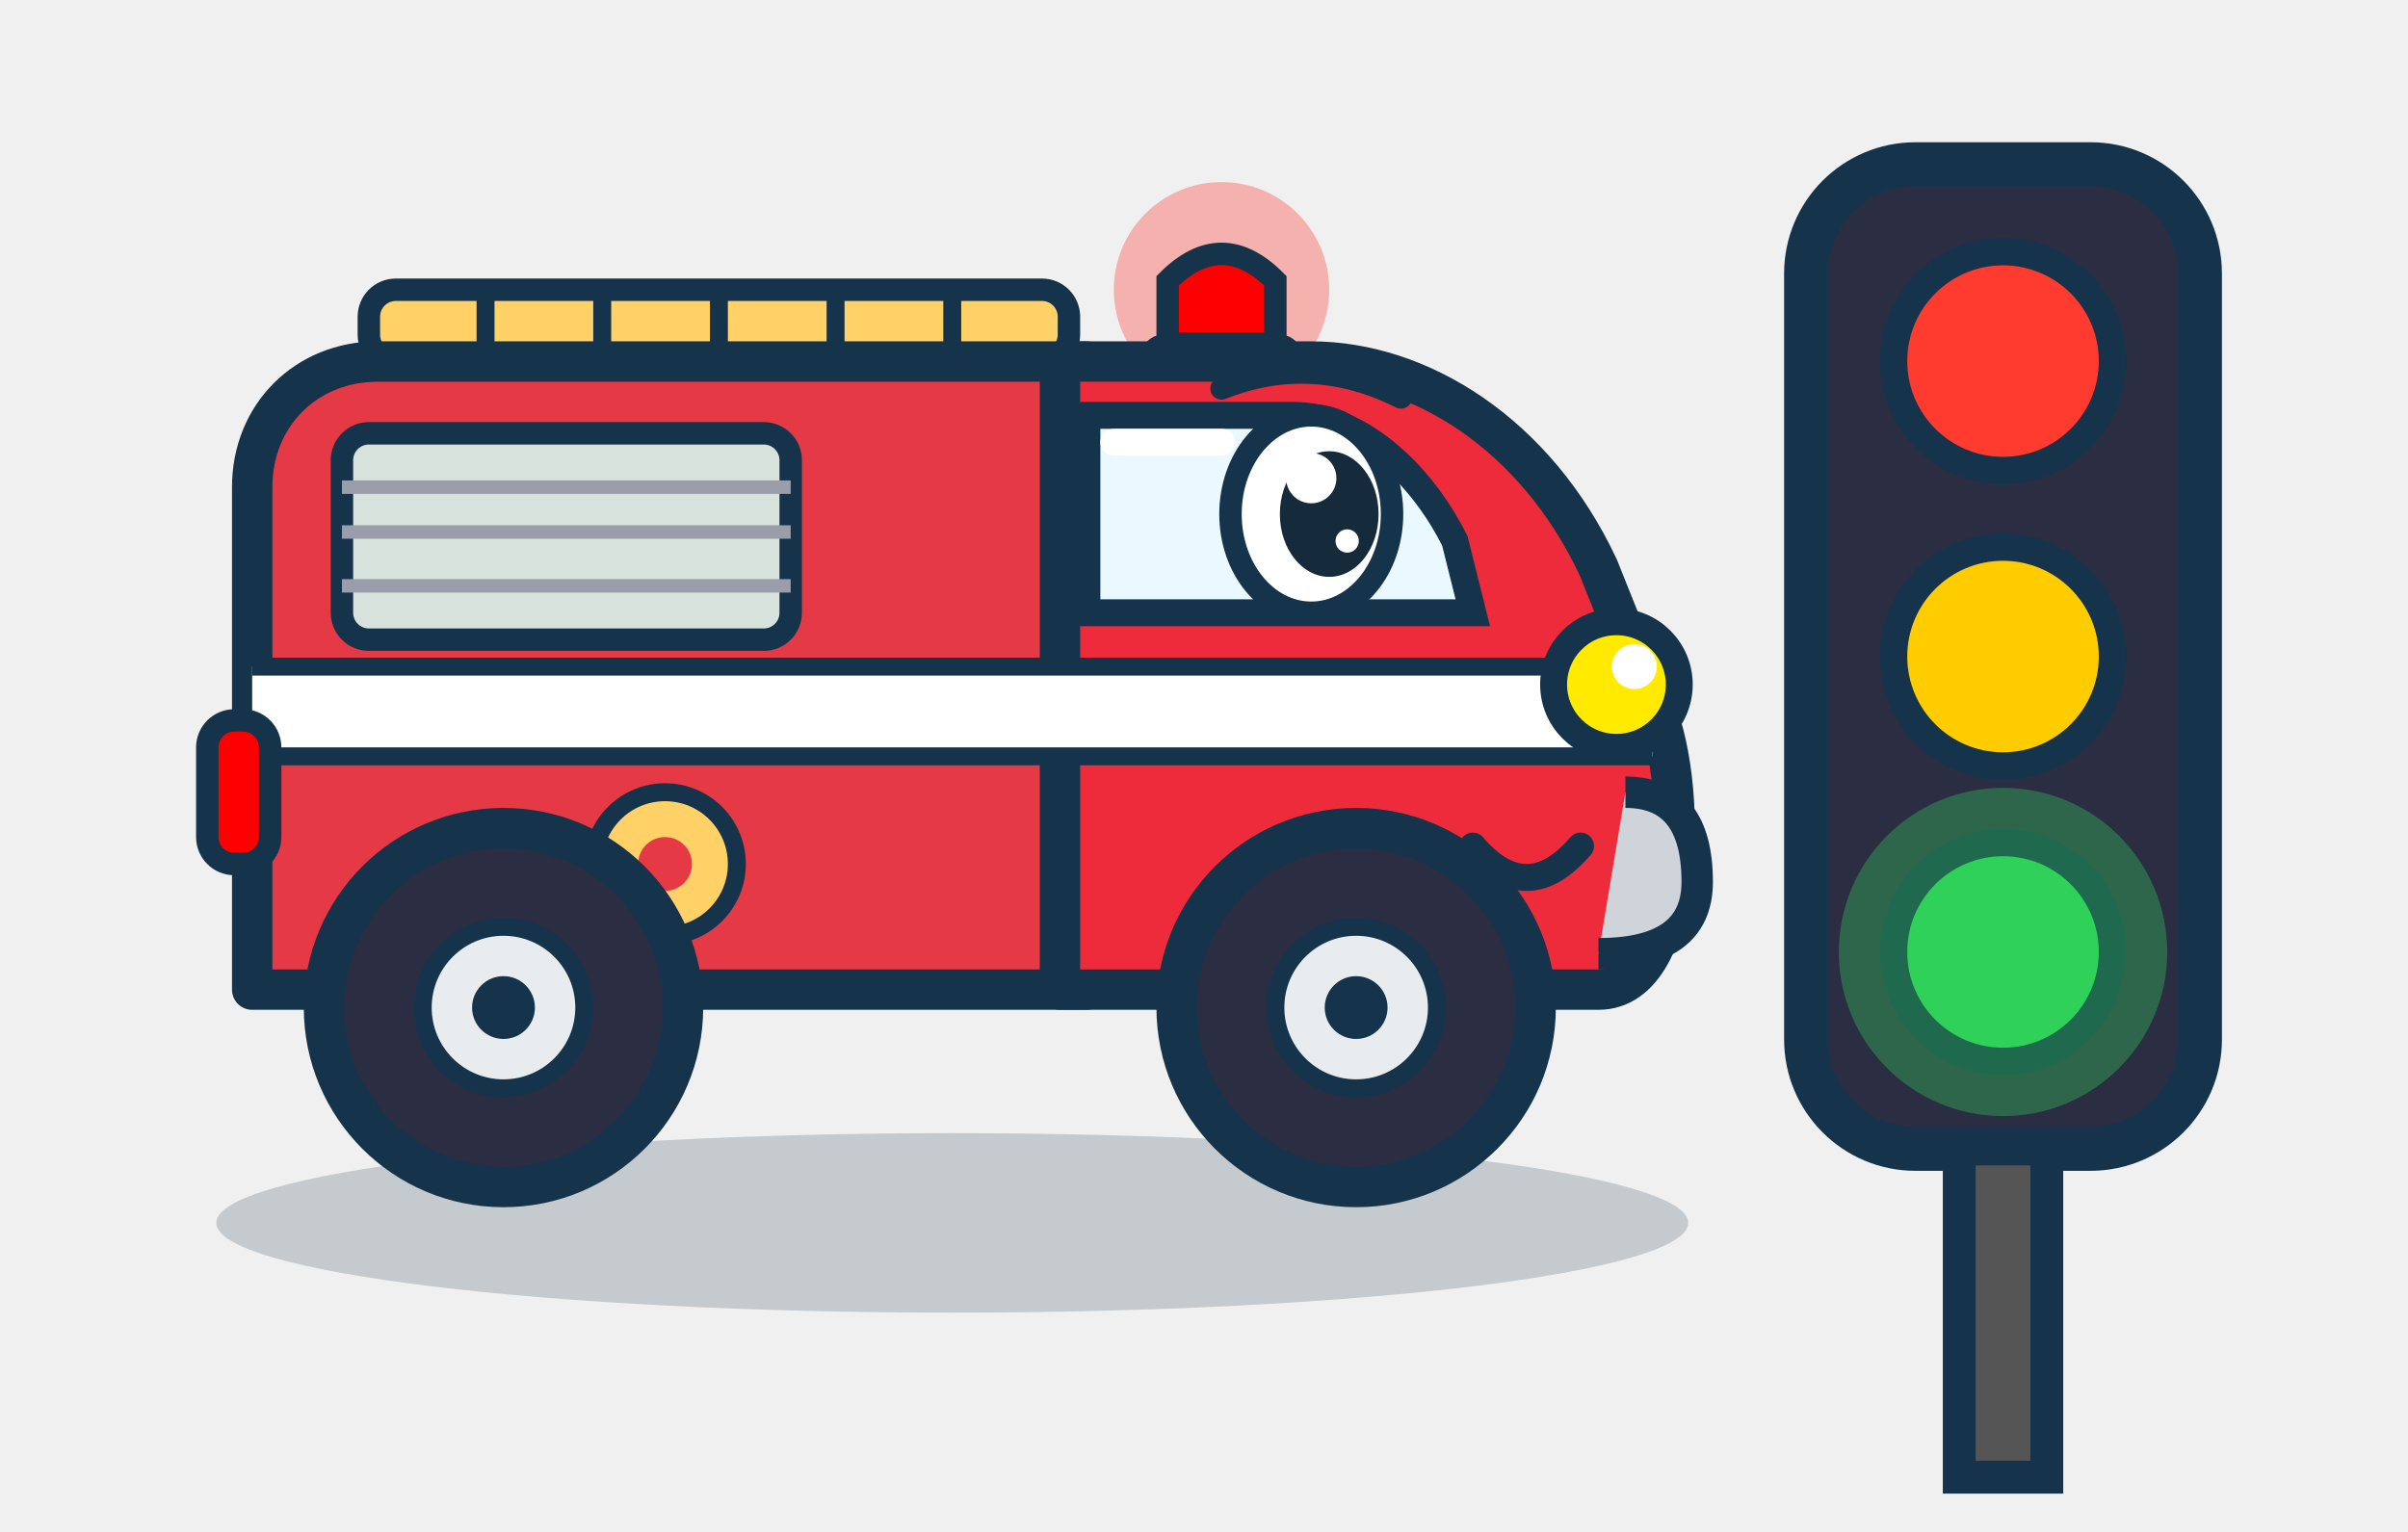
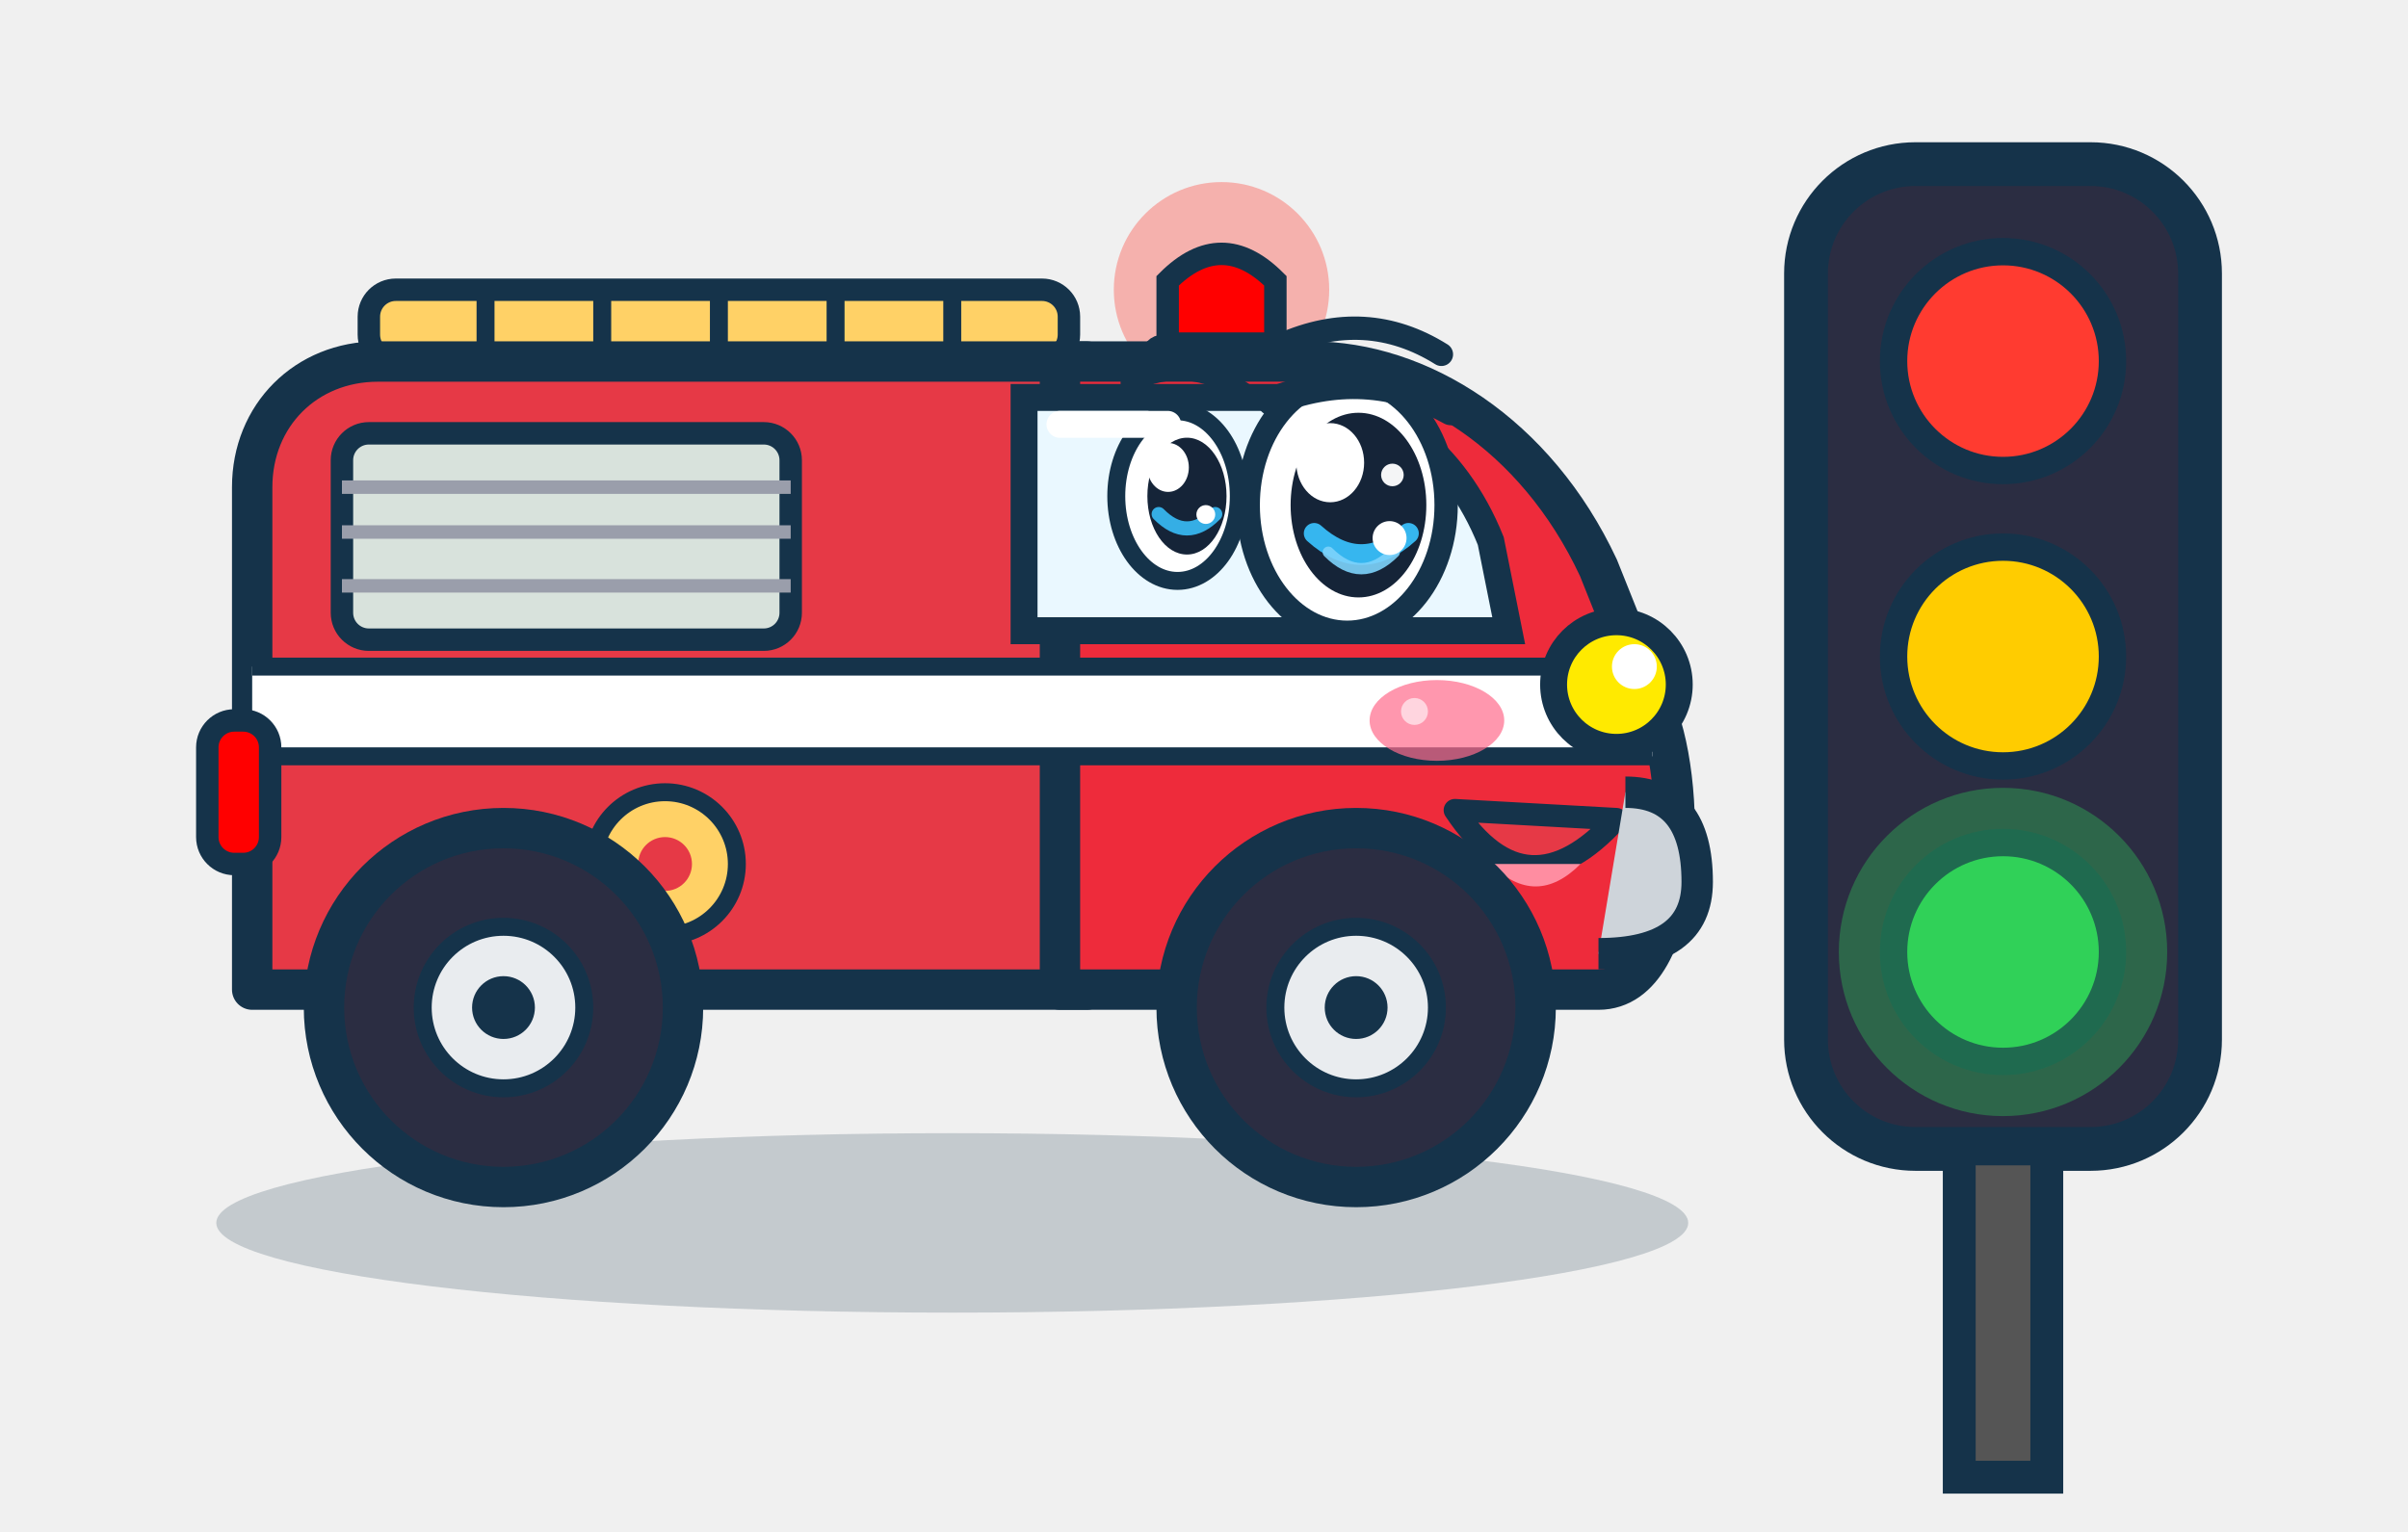
<svg xmlns="http://www.w3.org/2000/svg" viewBox="0 0 220 140" width="220" height="140">
  <g transform="translate(5, 5)">
    <rect x="160" y="10" width="36" height="90" rx="10" fill="#2B2D42" stroke="#15334A" stroke-width="4" />
    <rect x="174" y="100" width="8" height="30" fill="#555" stroke="#15334A" stroke-width="3" />
    <circle cx="178" cy="28" r="10" fill="#FF3B30" stroke="#15334A" stroke-width="2.5" />
    <circle cx="178" cy="55" r="10" fill="#FFCC00" stroke="#15334A" stroke-width="2.5" />
    <circle cx="178" cy="82" r="10" fill="#30D158" stroke="#15334A" stroke-width="2.5" />
    <circle cx="178" cy="82" r="15" fill="#30D158" opacity="0.35" />
    <g transform="translate(0, 10) scale(0.82)">
      <ellipse cx="100" cy="118" rx="82" ry="10" fill="rgba(21, 51, 74, 0.2)" />
      <g transform="translate(0, 0)">
        <circle cx="130" cy="14" r="12" fill="#FF3B30" opacity="0.35" />
        <path d="M 124 20 L 124 13 Q 130 7 136 13 L 136 20 Z" fill="#FF0000" stroke="#15334A" stroke-width="2.5" />
        <rect x="122" y="20" width="16" height="5" rx="1.5" fill="#FFCC00" stroke="#15334A" stroke-width="2" />
        <rect x="35" y="14" width="78" height="8" rx="3" fill="#FFD166" stroke="#15334A" stroke-width="2.5" />
        <line x1="48" y1="14" x2="48" y2="22" stroke="#15334A" stroke-width="2" />
        <line x1="61" y1="14" x2="61" y2="22" stroke="#15334A" stroke-width="2" />
        <line x1="74" y1="14" x2="74" y2="22" stroke="#15334A" stroke-width="2" />
        <line x1="87" y1="14" x2="87" y2="22" stroke="#15334A" stroke-width="2" />
        <line x1="100" y1="14" x2="100" y2="22" stroke="#15334A" stroke-width="2" />
        <path d="M 22 36 C 22 28 28 22 36 22 L 115 22 L 115 92 L 22 92 Z" fill="#E63946" stroke="#15334A" stroke-width="4.5" stroke-linejoin="round" />
        <path d="M 112 22 L 140 22 C 152 22 165 30 172 45 L 178 60 C 182 68 182 92 172 92 L 112 92 Z" fill="#EE2B3B" stroke="#15334A" stroke-width="4.5" stroke-linejoin="round" />
        <path d="M 22 56 L 178 56 L 178 66 L 22 66 Z" fill="#FFFFFF" />
        <line x1="22" y1="56" x2="178" y2="56" stroke="#15334A" stroke-width="2" />
        <line x1="22" y1="66" x2="178" y2="66" stroke="#15334A" stroke-width="2" />
        <rect x="32" y="30" width="50" height="23" rx="3" fill="#D8E2DC" stroke="#15334A" stroke-width="2.5" />
        <line x1="32" y1="36" x2="82" y2="36" stroke="#9A9EAB" stroke-width="1.5" />
        <line x1="32" y1="41" x2="82" y2="41" stroke="#9A9EAB" stroke-width="1.5" />
        <line x1="32" y1="47" x2="82" y2="47" stroke="#9A9EAB" stroke-width="1.5" />
        <circle cx="68" cy="78" r="8" fill="#FFD166" stroke="#15334A" stroke-width="2" />
        <circle cx="68" cy="78" r="3" fill="#E63946" />
-         <path d="M 115 28 L 138 28 C 145 28 152 34 156 42 L 158 50 L 115 50 Z" fill="#EAF8FF" stroke="#15334A" stroke-width="3" />
-         <ellipse cx="140" cy="39" rx="9" ry="11" fill="#FFFFFF" stroke="#15334A" stroke-width="2.5" />
-         <ellipse cx="142" cy="39" rx="5.5" ry="7" fill="#152B3C" />
-         <circle cx="140" cy="35" r="2.8" fill="#FFFFFF" />
-         <circle cx="144" cy="42" r="1.3" fill="#FFFFFF" />
-         <path d="M 130 25 Q 140 21 150 26" fill="none" stroke="#15334A" stroke-width="2.5" stroke-linecap="round" />
-         <path d="M 118 31 L 130 31" stroke="#FFFFFF" stroke-width="3" stroke-linecap="round" />
+         <path d="M 108 26 L 140 26 C 148 26 156 32 160 42 L 162 52 L 108 52 Z" fill="#EAF8FF" stroke="#15334A" stroke-width="3" />
+         <ellipse cx="125.1" cy="37" rx="6.825" ry="9.45" fill="#FFFFFF" stroke="#15334A" stroke-width="2" />
+         <ellipse cx="126.15" cy="37" rx="4.41" ry="6.51" fill="#152438" />
+         <path d="M 123 39 Q 126.15 42.2 129.3 39" fill="none" stroke="#38BDF8" stroke-width="1.575" stroke-linecap="round" opacity="0.9" />
+         <ellipse cx="124.05" cy="33.8" rx="2.31" ry="2.73" fill="#FFFFFF" />
+         <circle cx="128.25" cy="39.05" r="1.05" fill="#FFFFFF" />
+         <path d="M 119.85 24.35 Q 126.15 21.2 132.45 25.4" fill="none" stroke="#15334A" stroke-width="2.2" stroke-linecap="round" />
+         <ellipse cx="144" cy="38" rx="11.025" ry="14.175" fill="#FFFFFF" stroke="#15334A" stroke-width="2.6" />
+         <ellipse cx="145.26" cy="38" rx="7.56" ry="10.29" fill="#152438" />
+         <path d="M 140.325 41.15 Q 145.575 45.875 150.825 41.15" fill="none" stroke="#38BDF8" stroke-width="2.31" stroke-linecap="round" opacity="0.95" />
+         <path d="M 141.9 43.25 Q 145.575 46.925 149.25 43.25" fill="none" stroke="#7DD3FC" stroke-width="1.26" stroke-linecap="round" opacity="0.9" />
+         <ellipse cx="142.11" cy="33.275" rx="3.78" ry="4.41" fill="#FFFFFF" />
+         <circle cx="148.725" cy="41.675" r="1.89" fill="#FFFFFF" />
+         <circle cx="149.04" cy="34.64" r="1.26" fill="#FFFFFF" opacity="0.95" />
+         <path d="M 135.6 26.45 Q 146.1 22.25 155.55 27.5" fill="none" stroke="#15334A" stroke-width="3.2" stroke-linecap="round" />
+         <path d="M 136.65 20.15 Q 146.1 15.95 154.5 21.2" fill="none" stroke="#15334A" stroke-width="2.6" stroke-linecap="round" />
+         <ellipse cx="154" cy="62" rx="7.5" ry="4.5" fill="#FF6B8B" opacity="0.7" />
+         <circle cx="151.5" cy="61" r="1.5" fill="#FFFFFF" opacity="0.6" />
+         <path d="M 156 72 Q 164 84 174 73 Z" fill="#E63946" stroke="#15334A" stroke-width="2.5" stroke-linejoin="round" />
+         <path d="M 160 78 Q 165 83 170 78 Z" fill="#FF8DA1" />
+         <path d="M 112 29 L 124 29" stroke="#FFFFFF" stroke-width="3" stroke-linecap="round" />
        <path d="M 175 70 Q 183 70 183 80 Q 183 88 172 88" fill="#CED4DA" stroke="#15334A" stroke-width="3.5" stroke-linejoin="round" />
-         <path d="M 158 76 Q 164 83 170 76" fill="none" stroke="#15334A" stroke-width="3" stroke-linecap="round" />
        <circle cx="174" cy="58" r="7" fill="#FFEA00" stroke="#15334A" stroke-width="3" />
        <circle cx="176" cy="56" r="2.5" fill="#FFFFFF" />
        <rect x="17" y="62" width="7" height="16" rx="3" fill="#FF0000" stroke="#15334A" stroke-width="2.5" />
        <circle cx="50" cy="94" r="20" fill="#2B2D42" stroke="#15334A" stroke-width="4.5" />
        <circle cx="50" cy="94" r="9" fill="#E9ECEF" stroke="#15334A" stroke-width="2" />
        <circle cx="50" cy="94" r="3.5" fill="#15334A" />
        <circle cx="145" cy="94" r="20" fill="#2B2D42" stroke="#15334A" stroke-width="4.5" />
        <circle cx="145" cy="94" r="9" fill="#E9ECEF" stroke="#15334A" stroke-width="2" />
        <circle cx="145" cy="94" r="3.5" fill="#15334A" />
      </g>
    </g>
  </g>
</svg>
